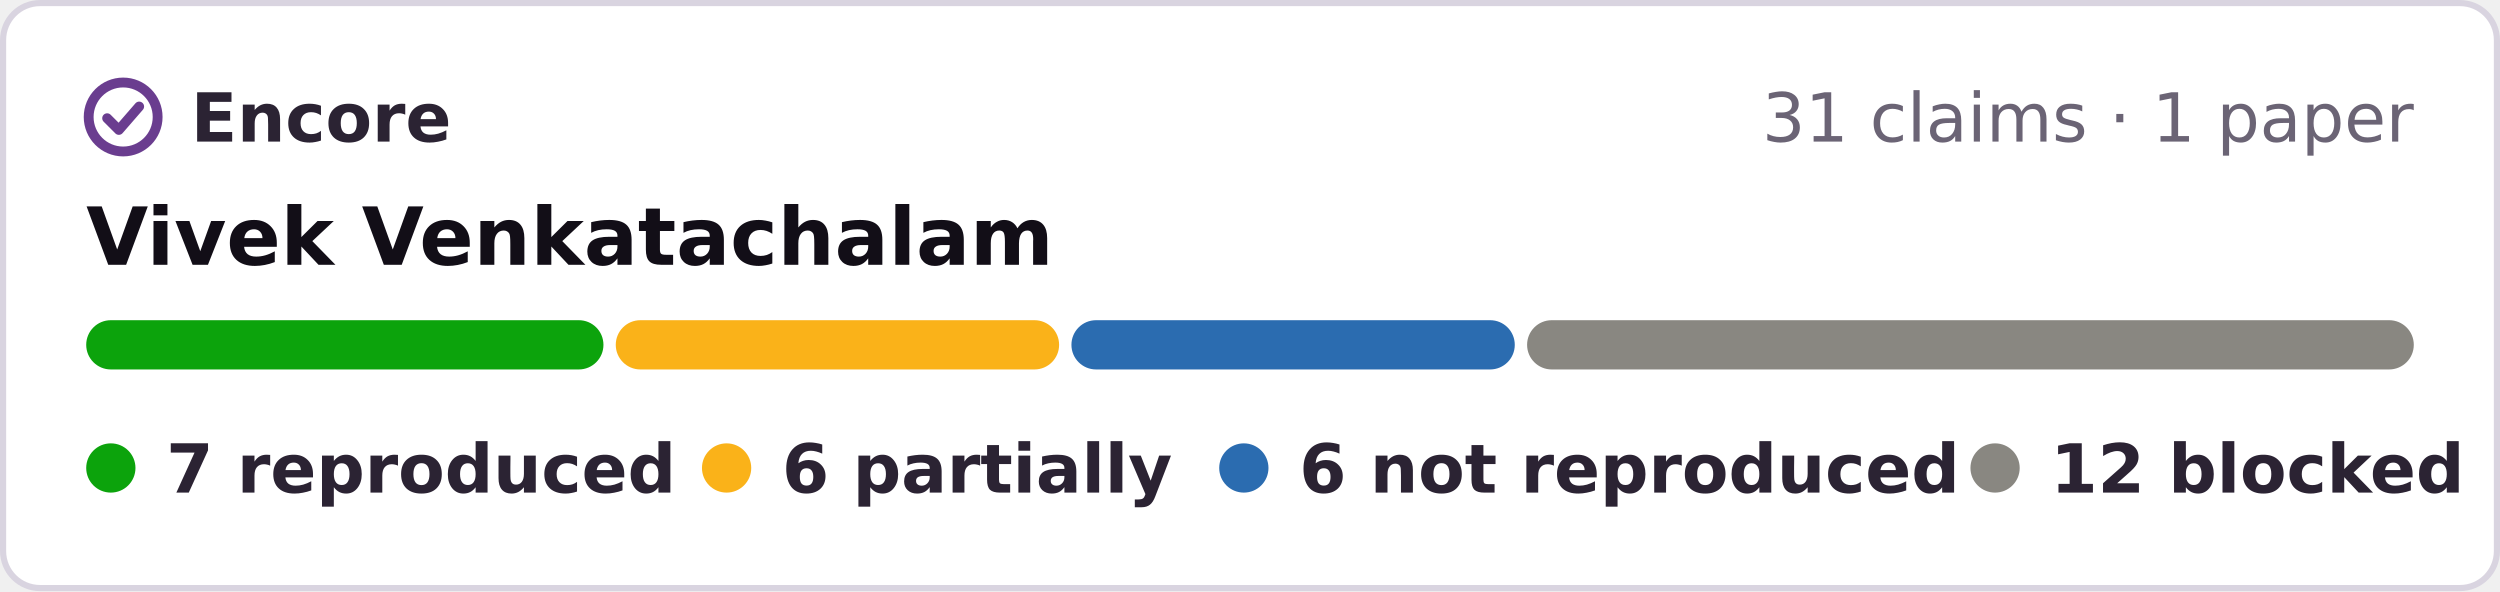
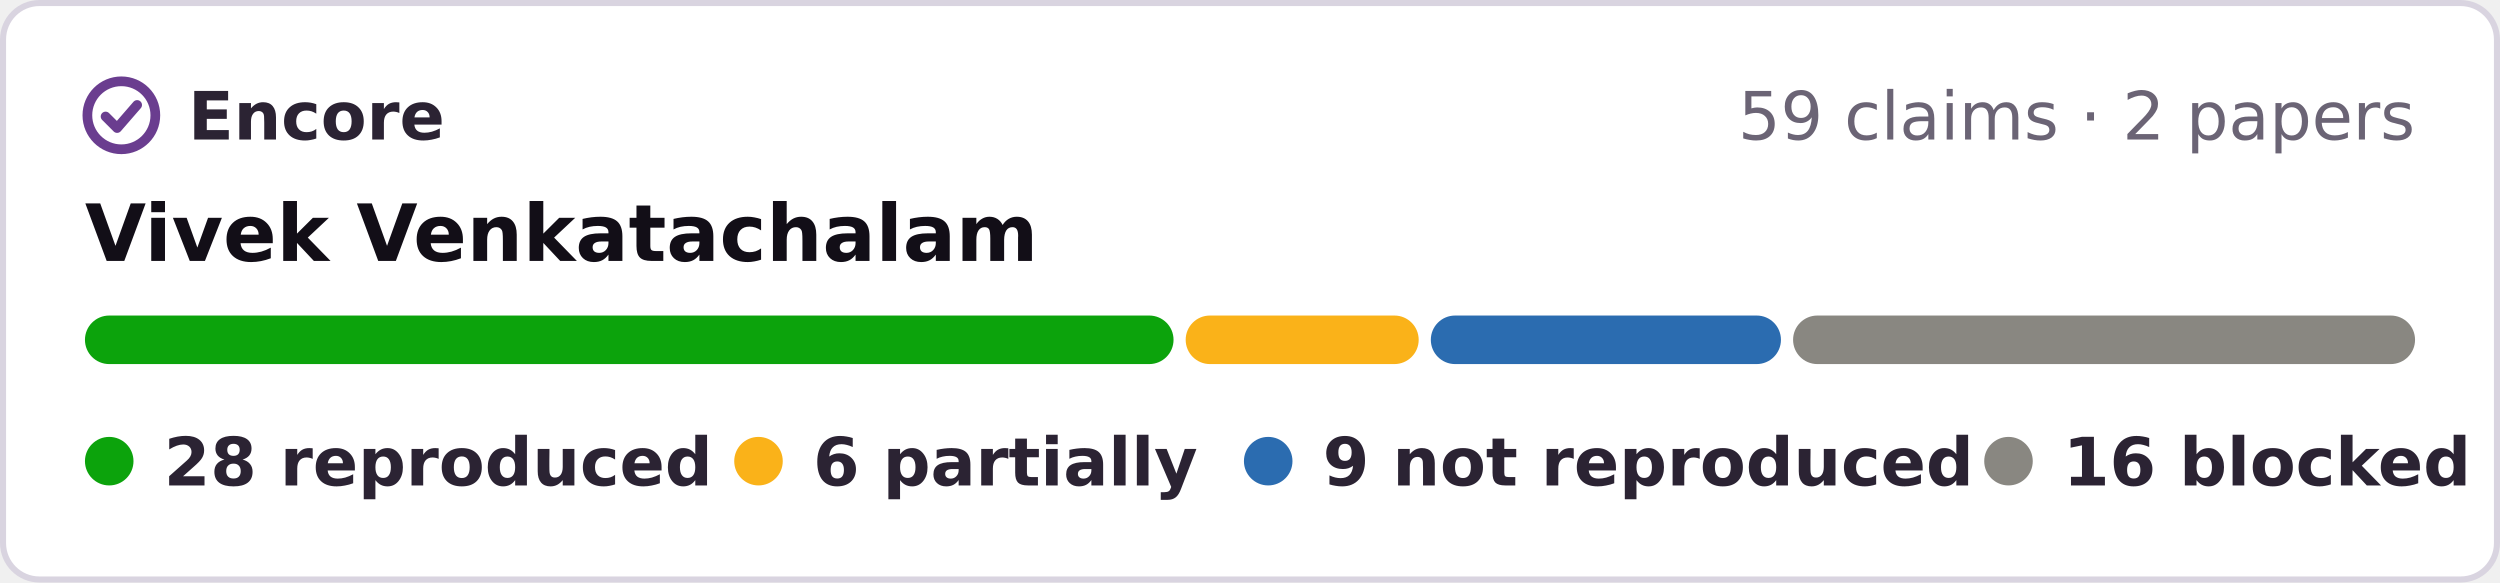
- <svg xmlns="http://www.w3.org/2000/svg" width="406" height="96" viewBox="0 0 406 96" role="img" aria-label="Encore: 7 reproduced, 6 partially reproduced, 6 not reproduced, 12 blocked, of 31 claims in 1 paper of Vivek Venkatachalam">
-   <rect x=".5" y=".5" width="405" height="95" rx="6" fill="#fff" stroke="#d9d4e0" />
+ <svg xmlns="http://www.w3.org/2000/svg" width="412" height="96" viewBox="0 0 412 96" role="img" aria-label="Encore: 28 reproduced, 6 partially reproduced, 9 not reproduced, 16 blocked, of 59 claims in 2 papers of Vivek Venkatachalam">
+   <rect x=".5" y=".5" width="411" height="95" rx="6" fill="#fff" stroke="#d9d4e0" />
  <g fill="none" stroke="#6a3d8f" stroke-width="1.6" stroke-linecap="round" stroke-linejoin="round">
    <circle cx="20" cy="19" r="5.6" />
    <path d="M17.4 19.2l1.9 1.9 3.3-3.8" />
  </g>
  <g font-family="Verdana,DejaVu Sans,Geneva,sans-serif" font-size="11">
    <text x="31" y="23" font-weight="bold" fill="#2b2333" textLength="39">Encore</text>
-     <text x="392" y="23" text-anchor="end" fill="#6b6475">31 claims · 1 paper</text>
+     <text x="398" y="23" text-anchor="end" fill="#6b6475">59 claims · 2 papers</text>
    <text x="14" y="43" font-size="13" font-weight="bold" fill="#120e17">Vivek Venkatachalam</text>
-     <rect x="14.0" y="52" width="84.0" height="8" rx="4" fill="#0ca30c" />
-     <rect x="100.0" y="52" width="72.0" height="8" rx="4" fill="#fab219" />
-     <rect x="174.0" y="52" width="72.0" height="8" rx="4" fill="#2b6cb0" />
-     <rect x="248.0" y="52" width="144.0" height="8" rx="4" fill="#898781" />
+     <rect x="14.0" y="52" width="179.4" height="8" rx="4" fill="#0ca30c" />
+     <rect x="195.4" y="52" width="38.4" height="8" rx="4" fill="#fab219" />
+     <rect x="235.8" y="52" width="57.7" height="8" rx="4" fill="#2b6cb0" />
+     <rect x="295.5" y="52" width="102.5" height="8" rx="4" fill="#898781" />
    <g font-weight="bold" fill="#2b2333">
      <circle cx="18" cy="76" r="4" fill="#0ca30c" />
-       <text x="27" y="80" textLength="73">7 reproduced</text>
-       <circle cx="118" cy="76" r="4" fill="#fab219" />
-       <text x="127" y="80" textLength="57">6 partially</text>
-       <circle cx="202" cy="76" r="4" fill="#2b6cb0" />
-       <text x="211" y="80" textLength="95">6 not reproduced</text>
-       <circle cx="324" cy="76" r="4" fill="#898781" />
-       <text x="333" y="80" textLength="59">12 blocked</text>
+       <text x="27" y="80" textLength="80">28 reproduced</text>
+       <circle cx="125" cy="76" r="4" fill="#fab219" />
+       <text x="134" y="80" textLength="57">6 partially</text>
+       <circle cx="209" cy="76" r="4" fill="#2b6cb0" />
+       <text x="218" y="80" textLength="95">9 not reproduced</text>
+       <circle cx="331" cy="76" r="4" fill="#898781" />
+       <text x="340" y="80" textLength="59">16 blocked</text>
    </g>
  </g>
</svg>
